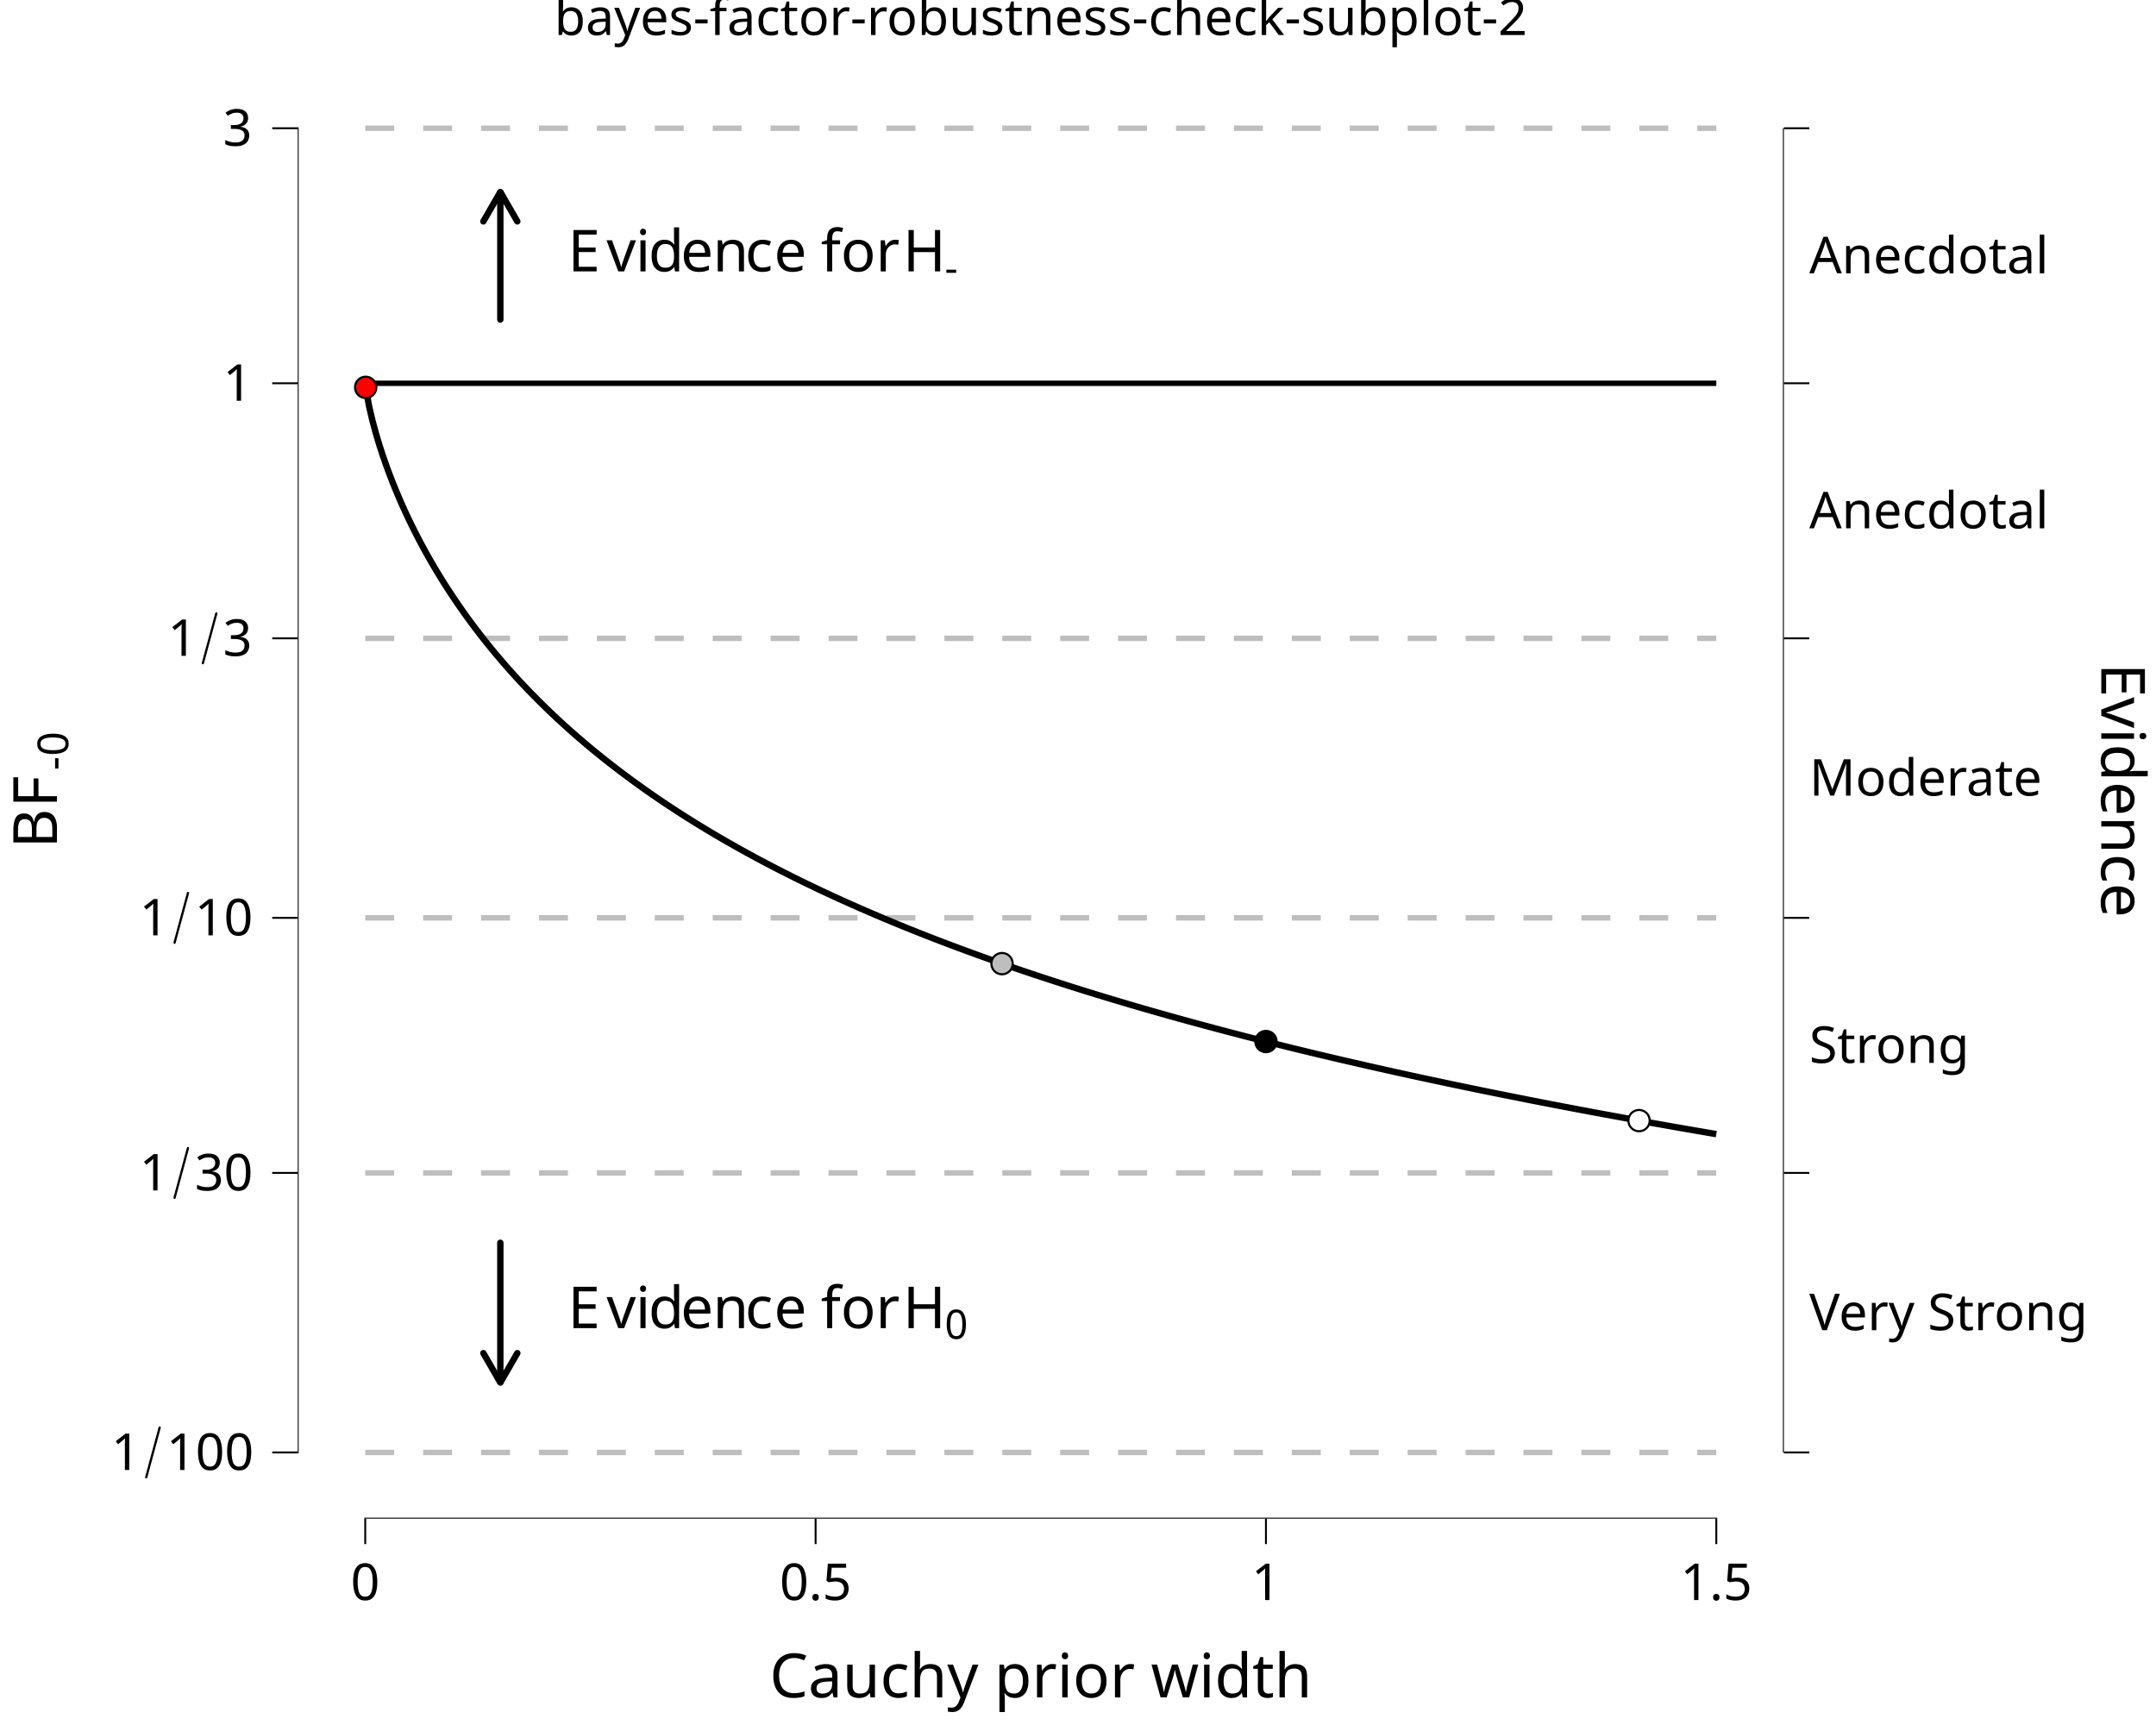
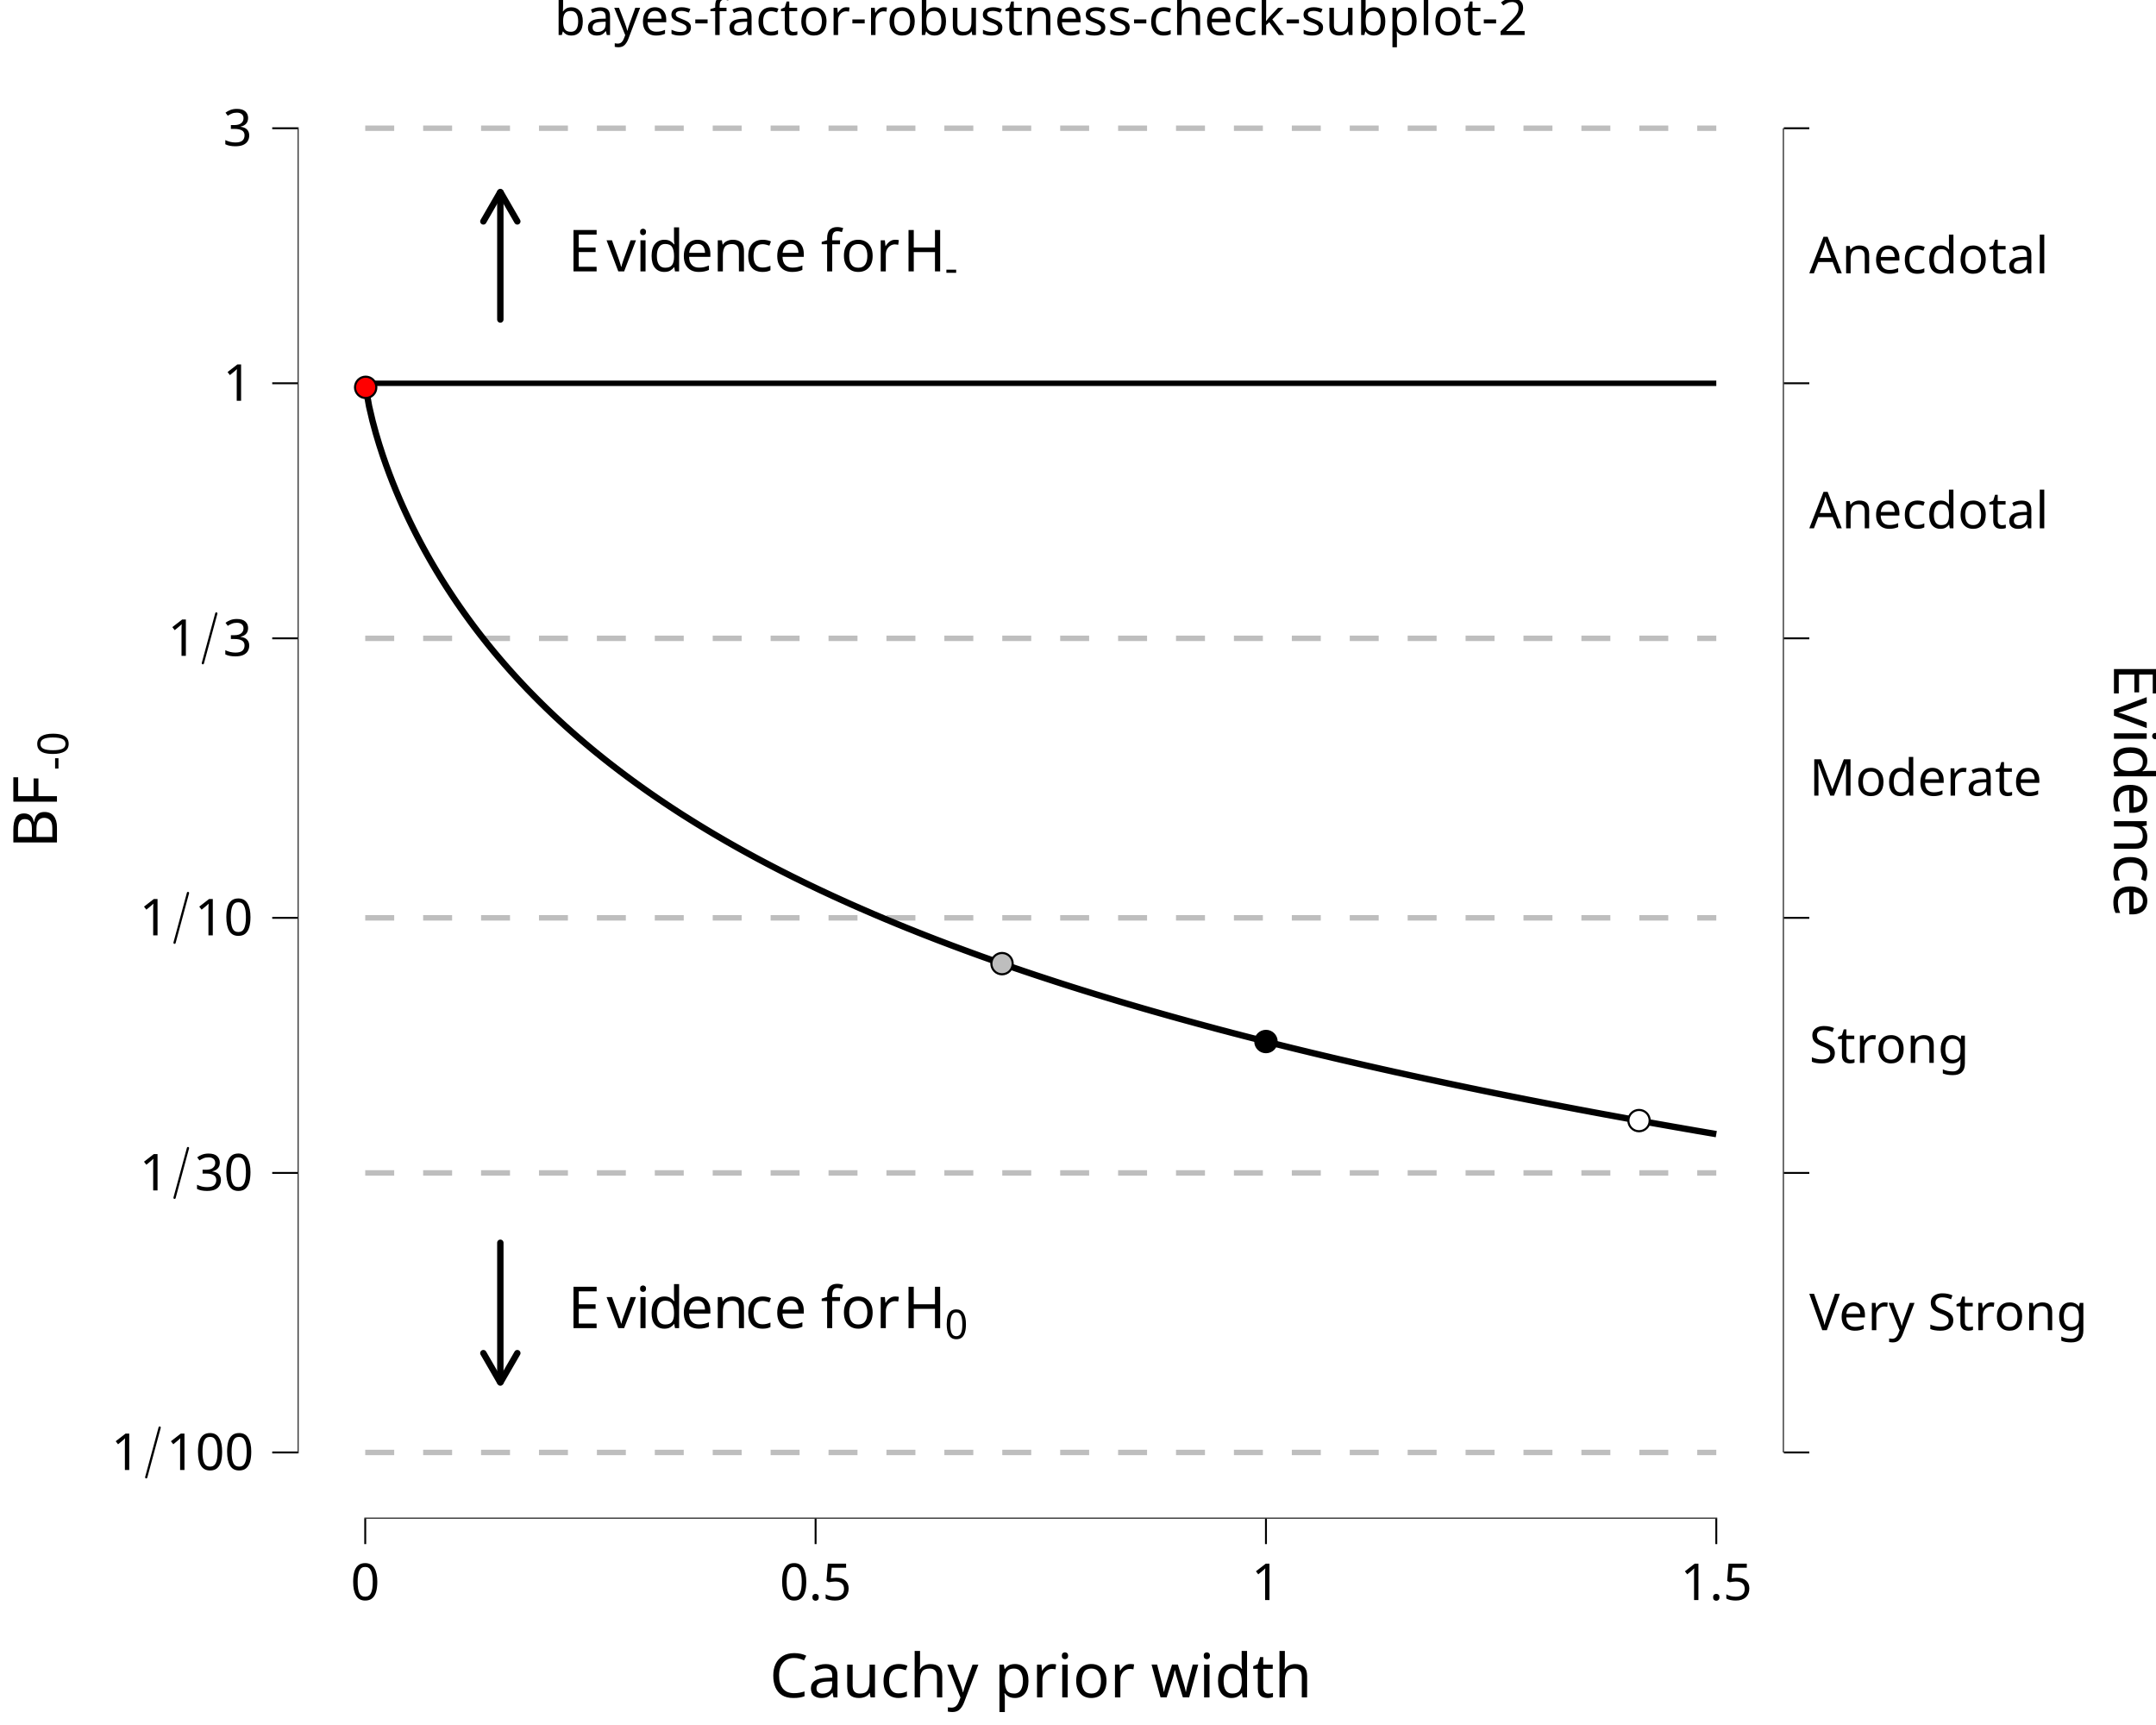
<svg xmlns="http://www.w3.org/2000/svg" class="svglite" data-engine-version="2.0" width="720.00pt" height="576.00pt" viewBox="0 0 720.00 576.00">
  <defs>
    <style type="text/css">
    .svglite line, .svglite polyline, .svglite polygon, .svglite path, .svglite rect, .svglite circle {
      fill: none;
      stroke: #000000;
      stroke-linecap: round;
      stroke-linejoin: round;
      stroke-miterlimit: 10.00;
    }
  </style>
  </defs>
  <rect width="100%" height="100%" style="stroke: none; fill: #FFFFFF;" />
  <defs>
    <clipPath id="cpMC4wMHw3MjAuMDB8MC4wMHw1NzYuMDA=">
      <rect x="0.00" y="0.00" width="720.00" height="576.00" />
    </clipPath>
  </defs>
  <g clip-path="url(#cpMC4wMHw3MjAuMDB8MC4wMHw1NzYuMDA=)">
    <rect x="0.00" y="0.00" width="720.00" height="576.00" style="stroke-width: 10.67; stroke: none;" />
  </g>
  <defs>
    <clipPath id="cpOTkuNDJ8NTk1LjcyfDIwLjcxfDUwNy4wOQ==">
      <rect x="99.42" y="20.71" width="496.31" height="486.39" />
    </clipPath>
  </defs>
  <g clip-path="url(#cpOTkuNDJ8NTk1LjcyfDIwLjcxfDUwNy4wOQ==)">
    <rect x="99.42" y="20.71" width="496.31" height="486.39" style="stroke-width: 10.67; stroke: none;" />
    <line x1="121.97" y1="484.99" x2="573.16" y2="484.99" style="stroke-width: 1.81; stroke: #BEBEBE; stroke-dasharray: 9.67,9.67; stroke-linecap: butt;" />
    <line x1="121.97" y1="391.65" x2="573.16" y2="391.65" style="stroke-width: 1.81; stroke: #BEBEBE; stroke-dasharray: 9.67,9.67; stroke-linecap: butt;" />
    <line x1="121.97" y1="306.48" x2="573.16" y2="306.48" style="stroke-width: 1.81; stroke: #BEBEBE; stroke-dasharray: 9.67,9.67; stroke-linecap: butt;" />
    <line x1="121.97" y1="213.15" x2="573.16" y2="213.15" style="stroke-width: 1.81; stroke: #BEBEBE; stroke-dasharray: 9.67,9.67; stroke-linecap: butt;" />
    <line x1="121.97" y1="127.98" x2="573.16" y2="127.98" style="stroke-width: 1.81; stroke-linecap: butt;" />
    <line x1="121.97" y1="42.82" x2="573.16" y2="42.82" style="stroke-width: 1.81; stroke: #BEBEBE; stroke-dasharray: 9.67,9.67; stroke-linecap: butt;" />
    <polyline points="122.12,129.34 123.26,135.68 124.39,140.50 125.52,144.68 126.65,148.46 127.78,151.94 128.91,155.20 130.04,158.27 131.17,161.19 132.30,163.97 133.43,166.64 134.56,169.20 135.69,171.66 136.82,174.05 137.95,176.35 139.08,178.59 140.21,180.76 141.34,182.87 142.47,184.92 143.60,186.92 144.73,188.87 145.86,190.77 146.99,192.63 148.12,194.45 149.25,196.22 150.39,197.96 151.52,199.67 152.65,201.34 153.78,202.97 154.91,204.58 156.04,206.15 157.17,207.70 158.30,209.22 159.43,210.71 160.56,212.17 161.69,213.61 162.82,215.03 163.95,216.42 165.08,217.80 166.21,219.14 167.34,220.47 168.47,221.78 169.60,223.07 170.73,224.34 171.86,225.59 172.99,226.83 174.12,228.04 175.25,229.24 176.38,230.43 177.52,231.59 178.65,232.74 179.78,233.88 180.91,235.00 182.04,236.11 183.17,237.20 184.30,238.28 185.43,239.35 186.56,240.40 187.69,241.44 188.82,242.47 189.95,243.48 191.08,244.49 192.21,245.48 193.34,246.46 194.47,247.43 195.60,248.39 196.73,249.34 197.86,250.28 198.99,251.21 200.12,252.12 201.25,253.03 202.38,253.93 203.51,254.82 204.65,255.70 205.78,256.57 206.91,257.43 208.04,258.29 209.17,259.13 210.30,259.97 211.43,260.80 212.56,261.62 213.69,262.43 214.82,263.24 215.95,264.04 217.08,264.83 218.21,265.61 219.34,266.39 220.47,267.15 221.60,267.92 222.73,268.67 223.86,269.42 224.99,270.16 226.12,270.90 227.25,271.63 228.38,272.35 229.51,273.06 230.64,273.77 231.78,274.48 232.91,275.18 234.04,275.87 235.17,276.56 236.30,277.24 237.43,277.92 238.56,278.59 239.69,279.25 240.82,279.91 241.95,280.57 243.08,281.22 244.21,281.86 245.34,282.50 246.47,283.14 247.60,283.77 248.73,284.39 249.86,285.01 250.99,285.63 252.12,286.24 253.25,286.85 254.38,287.45 255.51,288.05 256.64,288.64 257.77,289.23 258.91,289.82 260.04,290.40 261.17,290.98 262.30,291.55 263.43,292.12 264.56,292.69 265.69,293.25 266.82,293.80 267.95,294.36 269.08,294.91 270.21,295.46 271.34,296.00 272.47,296.54 273.60,297.08 274.73,297.61 275.86,298.14 276.99,298.66 278.12,299.19 279.25,299.70 280.38,300.22 281.51,300.73 282.64,301.24 283.77,301.75 284.90,302.25 286.04,302.75 287.17,303.25 288.30,303.74 289.43,304.23 290.56,304.72 291.69,305.21 292.82,305.69 293.95,306.17 295.08,306.65 296.21,307.12 297.34,307.59 298.47,308.06 299.60,308.53 300.73,308.99 301.86,309.45 302.99,309.91 304.12,310.36 305.25,310.81 306.38,311.27 307.51,311.71 308.64,312.16 309.77,312.60 310.90,313.04 312.03,313.48 313.17,313.92 314.30,314.35 315.43,314.78 316.56,315.21 317.69,315.64 318.82,316.06 319.95,316.48 321.08,316.90 322.21,317.32 323.34,317.73 324.47,318.15 325.60,318.56 326.73,318.97 327.86,319.38 328.99,319.78 330.12,320.18 331.25,320.59 332.38,320.98 333.51,321.38 334.64,321.78 335.77,322.17 336.90,322.56 338.03,322.95 339.16,323.34 340.30,323.72 341.43,324.11 342.56,324.49 343.69,324.87 344.82,325.25 345.95,325.63 347.08,326.00 348.21,326.37 349.34,326.74 350.47,327.11 351.60,327.48 352.73,327.85 353.86,328.21 354.99,328.58 356.12,328.94 357.25,329.30 358.38,329.66 359.51,330.01 360.64,330.37 361.77,330.72 362.90,331.07 364.03,331.42 365.16,331.77 366.29,332.12 367.43,332.46 368.56,332.81 369.69,333.15 370.82,333.49 371.95,333.83 373.08,334.17 374.21,334.51 375.34,334.84 376.47,335.18 377.60,335.51 378.73,335.84 379.86,336.17 380.99,336.50 382.12,336.83 383.25,337.15 384.38,337.48 385.51,337.80 386.64,338.12 387.77,338.44 388.90,338.76 390.03,339.08 391.16,339.40 392.29,339.71 393.42,340.03 394.56,340.34 395.69,340.65 396.82,340.96 397.95,341.27 399.08,341.58 400.21,341.89 401.34,342.19 402.47,342.50 403.60,342.80 404.73,343.10 405.86,343.41 406.99,343.71 408.12,344.01 409.25,344.30 410.38,344.60 411.51,344.90 412.64,345.19 413.77,345.48 414.90,345.78 416.03,346.07 417.16,346.36 418.29,346.65 419.42,346.93 420.55,347.22 421.69,347.51 422.82,347.79 423.95,348.08 425.08,348.36 426.21,348.64 427.34,348.92 428.47,349.20 429.60,349.48 430.73,349.76 431.86,350.04 432.99,350.31 434.12,350.59 435.25,350.86 436.38,351.13 437.51,351.41 438.64,351.68 439.77,351.95 440.90,352.22 442.03,352.49 443.16,352.75 444.29,353.02 445.42,353.29 446.55,353.55 447.68,353.82 448.82,354.08 449.95,354.34 451.08,354.60 452.21,354.86 453.34,355.12 454.47,355.38 455.60,355.64 456.73,355.90 457.86,356.15 458.99,356.41 460.12,356.66 461.25,356.92 462.38,357.17 463.51,357.42 464.64,357.67 465.77,357.93 466.90,358.17 468.03,358.42 469.16,358.67 470.29,358.92 471.42,359.17 472.55,359.41 473.68,359.66 474.81,359.90 475.95,360.15 477.08,360.39 478.21,360.63 479.34,360.87 480.47,361.11 481.60,361.35 482.73,361.59 483.86,361.83 484.99,362.07 486.12,362.31 487.25,362.54 488.38,362.78 489.51,363.01 490.64,363.25 491.77,363.48 492.90,363.71 494.03,363.95 495.16,364.18 496.29,364.41 497.42,364.64 498.55,364.87 499.68,365.10 500.81,365.32 501.94,365.55 503.08,365.78 504.21,366.00 505.34,366.23 506.47,366.45 507.60,366.68 508.73,366.90 509.86,367.13 510.99,367.35 512.12,367.57 513.25,367.79 514.38,368.01 515.51,368.23 516.64,368.45 517.77,368.67 518.90,368.89 520.03,369.10 521.16,369.32 522.29,369.54 523.42,369.75 524.55,369.97 525.68,370.18 526.81,370.40 527.94,370.61 529.07,370.82 530.21,371.03 531.34,371.25 532.47,371.46 533.60,371.67 534.73,371.88 535.86,372.09 536.99,372.29 538.12,372.50 539.25,372.71 540.38,372.92 541.51,373.12 542.64,373.33 543.77,373.54 544.90,373.74 546.03,373.94 547.16,374.15 548.29,374.35 549.42,374.55 550.55,374.76 551.68,374.96 552.81,375.16 553.94,375.36 555.07,375.56 556.20,375.76 557.34,375.96 558.47,376.16 559.60,376.36 560.73,376.55 561.86,376.75 562.99,376.95 564.12,377.14 565.25,377.34 566.38,377.54 567.51,377.73 568.64,377.92 569.77,378.12 570.90,378.31 572.03,378.50 573.16,378.70 " style="stroke-width: 2.13; stroke-linecap: butt;" />
    <circle cx="122.12" cy="129.34" r="3.56" style="stroke-width: 0.71; fill: #FF0000;" />
    <circle cx="334.63" cy="321.77" r="3.56" style="stroke-width: 0.71; fill: #BEBEBE;" />
    <circle cx="422.77" cy="347.78" r="3.56" style="stroke-width: 0.71; fill: #000000;" />
    <circle cx="547.36" cy="374.18" r="3.56" style="stroke-width: 0.71; fill: #FFFFFF;" />
    <line x1="167.09" y1="414.98" x2="167.09" y2="461.65" style="stroke-width: 2.13; stroke-linejoin: bevel;" />
    <polyline points="161.42,451.83 167.09,461.65 172.76,451.83 " style="stroke-width: 2.13; stroke-linejoin: bevel;" />
    <line x1="167.09" y1="106.69" x2="167.09" y2="64.11" style="stroke-width: 2.13; stroke-linejoin: bevel;" />
    <polyline points="172.76,73.93 167.09,64.11 161.42,73.93 " style="stroke-width: 2.13; stroke-linejoin: bevel;" />
    <text x="189.65" y="443.48" style="font-size: 19.35px; font-family: sans;" textLength="12.91px" lengthAdjust="spacingAndGlyphs">E</text>
    <text x="202.56" y="443.48" style="font-size: 19.35px; font-family: sans;" textLength="9.68px" lengthAdjust="spacingAndGlyphs">v</text>
    <text x="212.24" y="443.48" style="font-size: 19.35px; font-family: sans;" textLength="4.30px" lengthAdjust="spacingAndGlyphs">i</text>
    <text x="216.54" y="443.48" style="font-size: 19.35px; font-family: sans;" textLength="10.76px" lengthAdjust="spacingAndGlyphs">d</text>
    <text x="227.30" y="443.48" style="font-size: 19.35px; font-family: sans;" textLength="10.76px" lengthAdjust="spacingAndGlyphs">e</text>
    <text x="238.06" y="443.48" style="font-size: 19.35px; font-family: sans;" textLength="10.76px" lengthAdjust="spacingAndGlyphs">n</text>
    <text x="248.82" y="443.48" style="font-size: 19.35px; font-family: sans;" textLength="9.68px" lengthAdjust="spacingAndGlyphs">c</text>
    <text x="258.50" y="443.48" style="font-size: 19.35px; font-family: sans;" textLength="10.76px" lengthAdjust="spacingAndGlyphs">e</text>
    <text x="269.27" y="443.48" style="font-size: 19.35px; font-family: sans;" textLength="4.84px" lengthAdjust="spacingAndGlyphs"> </text>
    <text x="274.11" y="443.48" style="font-size: 19.35px; font-family: sans;" textLength="22.58px" lengthAdjust="spacingAndGlyphs">for</text>
    <text x="296.68" y="443.48" style="font-size: 19.35px; font-family: sans;" textLength="4.84px" lengthAdjust="spacingAndGlyphs"> </text>
    <text x="301.53" y="443.48" style="font-size: 19.35px; font-family: sans;" textLength="13.98px" lengthAdjust="spacingAndGlyphs">H</text>
    <text x="315.50" y="447.05" style="font-size: 13.54px; font-family: sans;" textLength="7.53px" lengthAdjust="spacingAndGlyphs">0</text>
    <text x="189.65" y="90.62" style="font-size: 19.35px; font-family: sans;" textLength="12.91px" lengthAdjust="spacingAndGlyphs">E</text>
    <text x="202.56" y="90.62" style="font-size: 19.35px; font-family: sans;" textLength="9.68px" lengthAdjust="spacingAndGlyphs">v</text>
    <text x="212.24" y="90.62" style="font-size: 19.35px; font-family: sans;" textLength="4.30px" lengthAdjust="spacingAndGlyphs">i</text>
    <text x="216.54" y="90.62" style="font-size: 19.35px; font-family: sans;" textLength="10.76px" lengthAdjust="spacingAndGlyphs">d</text>
    <text x="227.30" y="90.62" style="font-size: 19.35px; font-family: sans;" textLength="10.76px" lengthAdjust="spacingAndGlyphs">e</text>
    <text x="238.06" y="90.62" style="font-size: 19.35px; font-family: sans;" textLength="10.76px" lengthAdjust="spacingAndGlyphs">n</text>
    <text x="248.82" y="90.62" style="font-size: 19.35px; font-family: sans;" textLength="9.68px" lengthAdjust="spacingAndGlyphs">c</text>
    <text x="258.50" y="90.62" style="font-size: 19.35px; font-family: sans;" textLength="10.76px" lengthAdjust="spacingAndGlyphs">e</text>
    <text x="269.27" y="90.62" style="font-size: 19.35px; font-family: sans;" textLength="4.84px" lengthAdjust="spacingAndGlyphs"> </text>
    <text x="274.11" y="90.62" style="font-size: 19.35px; font-family: sans;" textLength="22.58px" lengthAdjust="spacingAndGlyphs">for</text>
    <text x="296.68" y="90.62" style="font-size: 19.35px; font-family: sans;" textLength="4.84px" lengthAdjust="spacingAndGlyphs"> </text>
    <text x="301.53" y="90.62" style="font-size: 19.35px; font-family: sans;" textLength="13.98px" lengthAdjust="spacingAndGlyphs">H</text>
    <text x="315.50" y="94.20" style="font-size: 13.54px; font-family: sans;" textLength="4.51px" lengthAdjust="spacingAndGlyphs">-</text>
    <line x1="121.66" y1="507.09" x2="573.48" y2="507.09" style="stroke-width: 0.64; stroke-linecap: butt;" />
    <line x1="99.42" y1="485.30" x2="99.42" y2="42.50" style="stroke-width: 0.64; stroke-linecap: butt;" />
    <line x1="595.72" y1="484.99" x2="595.72" y2="42.82" style="stroke-width: 0.64; stroke-linecap: butt;" />
    <rect x="99.42" y="20.71" width="496.31" height="486.39" style="stroke-width: 0.00; stroke: none;" />
  </g>
  <g clip-path="url(#cpMC4wMHw3MjAuMDB8MC4wMHw1NzYuMDA=)">
    <polyline points="99.42,507.09 99.42,20.71 " style="stroke-width: 0.00; stroke: none; stroke-linecap: butt;" />
    <text x="37.13" y="490.84" style="font-size: 17.00px; font-family: sans;" textLength="9.46px" lengthAdjust="spacingAndGlyphs">1</text>
    <polyline points="48.83,493.29 53.32,476.68 " style="stroke-width: 0.75;" />
    <text x="55.57" y="490.84" style="font-size: 17.00px; font-family: sans;" textLength="28.37px" lengthAdjust="spacingAndGlyphs">100</text>
    <text x="46.58" y="397.50" style="font-size: 17.00px; font-family: sans;" textLength="9.46px" lengthAdjust="spacingAndGlyphs">1</text>
    <polyline points="58.29,399.96 62.78,383.35 " style="stroke-width: 0.75;" />
    <text x="65.03" y="397.50" style="font-size: 17.00px; font-family: sans;" textLength="18.91px" lengthAdjust="spacingAndGlyphs">30</text>
    <text x="46.58" y="312.33" style="font-size: 17.00px; font-family: sans;" textLength="9.46px" lengthAdjust="spacingAndGlyphs">1</text>
    <polyline points="58.29,314.79 62.78,298.18 " style="stroke-width: 0.75;" />
    <text x="65.03" y="312.33" style="font-size: 17.00px; font-family: sans;" textLength="18.91px" lengthAdjust="spacingAndGlyphs">10</text>
    <text x="56.04" y="219.00" style="font-size: 17.00px; font-family: sans;" textLength="9.46px" lengthAdjust="spacingAndGlyphs">1</text>
    <polyline points="67.74,221.46 72.24,204.84 " style="stroke-width: 0.75;" />
    <text x="74.48" y="219.00" style="font-size: 17.00px; font-family: sans;" textLength="9.46px" lengthAdjust="spacingAndGlyphs">3</text>
    <text x="74.48" y="133.83" style="font-size: 17.00px; font-family: sans;" textLength="9.46px" lengthAdjust="spacingAndGlyphs">1</text>
    <text x="74.48" y="48.67" style="font-size: 17.00px; font-family: sans;" textLength="9.46px" lengthAdjust="spacingAndGlyphs">3</text>
    <polyline points="90.91,484.99 99.42,484.99 " style="stroke-width: 0.64; stroke-linecap: butt;" />
    <polyline points="90.91,391.65 99.42,391.65 " style="stroke-width: 0.64; stroke-linecap: butt;" />
    <polyline points="90.91,306.48 99.42,306.48 " style="stroke-width: 0.64; stroke-linecap: butt;" />
    <polyline points="90.91,213.15 99.42,213.15 " style="stroke-width: 0.64; stroke-linecap: butt;" />
    <polyline points="90.91,127.98 99.42,127.98 " style="stroke-width: 0.64; stroke-linecap: butt;" />
    <polyline points="90.91,42.82 99.42,42.82 " style="stroke-width: 0.64; stroke-linecap: butt;" />
    <polyline points="595.72,507.09 595.72,20.71 " style="stroke-width: 0.00; stroke: none; stroke-linecap: butt;" />
-     <polyline points="595.72,484.99 604.22,484.99 " style="stroke-width: 0.64; stroke-linecap: butt;" />
-     <polyline points="595.72,438.32 604.22,438.32 " style="stroke-width: 0.64; stroke: none; stroke-linecap: butt;" />
-     <polyline points="595.72,391.65 604.22,391.65 " style="stroke-width: 0.64; stroke-linecap: butt;" />
-     <polyline points="595.72,349.07 604.22,349.07 " style="stroke-width: 0.64; stroke: none; stroke-linecap: butt;" />
-     <polyline points="595.72,306.48 604.22,306.48 " style="stroke-width: 0.64; stroke-linecap: butt;" />
-     <polyline points="595.72,259.82 604.22,259.82 " style="stroke-width: 0.64; stroke: none; stroke-linecap: butt;" />
-     <polyline points="595.72,213.15 604.22,213.15 " style="stroke-width: 0.64; stroke-linecap: butt;" />
-     <polyline points="595.72,170.57 604.22,170.57 " style="stroke-width: 0.64; stroke: none; stroke-linecap: butt;" />
-     <polyline points="595.72,127.98 604.22,127.98 " style="stroke-width: 0.64; stroke-linecap: butt;" />
-     <polyline points="595.72,85.40 604.22,85.40 " style="stroke-width: 0.64; stroke: none; stroke-linecap: butt;" />
-     <polyline points="595.72,42.82 604.22,42.82 " style="stroke-width: 0.64; stroke-linecap: butt;" />
+     <polyline points="604.22,484.99 595.72,484.99 " style="stroke-width: 0.64; stroke-linecap: butt;" />
+     <polyline points="604.22,438.32 595.72,438.32 " style="stroke-width: 0.64; stroke: none; stroke-linecap: butt;" />
+     <polyline points="604.22,391.65 595.72,391.65 " style="stroke-width: 0.64; stroke-linecap: butt;" />
+     <polyline points="604.22,349.07 595.72,349.07 " style="stroke-width: 0.64; stroke: none; stroke-linecap: butt;" />
+     <polyline points="604.22,306.48 595.72,306.48 " style="stroke-width: 0.64; stroke-linecap: butt;" />
+     <polyline points="604.22,259.82 595.72,259.82 " style="stroke-width: 0.64; stroke: none; stroke-linecap: butt;" />
+     <polyline points="604.22,213.15 595.72,213.15 " style="stroke-width: 0.64; stroke-linecap: butt;" />
+     <polyline points="604.22,170.57 595.72,170.57 " style="stroke-width: 0.64; stroke: none; stroke-linecap: butt;" />
+     <polyline points="604.22,127.98 595.72,127.98 " style="stroke-width: 0.64; stroke-linecap: butt;" />
+     <polyline points="604.22,85.40 595.72,85.40 " style="stroke-width: 0.64; stroke: none; stroke-linecap: butt;" />
+     <polyline points="604.22,42.82 595.72,42.82 " style="stroke-width: 0.64; stroke-linecap: butt;" />
    <text x="604.22" y="444.17" style="font-size: 17.00px; font-family: sans;" textLength="89.78px" lengthAdjust="spacingAndGlyphs">Very Strong</text>
    <text x="604.22" y="354.92" style="font-size: 17.00px; font-family: sans;" textLength="50.09px" lengthAdjust="spacingAndGlyphs">Strong</text>
    <text x="604.22" y="265.67" style="font-size: 17.00px; font-family: sans;" textLength="71.83px" lengthAdjust="spacingAndGlyphs">Moderate</text>
    <text x="604.22" y="176.42" style="font-size: 17.00px; font-family: sans;" textLength="75.62px" lengthAdjust="spacingAndGlyphs">Anecdotal</text>
    <text x="604.22" y="91.25" style="font-size: 17.00px; font-family: sans;" textLength="75.62px" lengthAdjust="spacingAndGlyphs">Anecdotal</text>
    <polyline points="99.42,507.09 595.72,507.09 " style="stroke-width: 0.00; stroke: none; stroke-linecap: butt;" />
    <polyline points="121.97,515.60 121.97,507.09 " style="stroke-width: 0.64; stroke-linecap: butt;" />
    <polyline points="272.37,515.60 272.37,507.09 " style="stroke-width: 0.64; stroke-linecap: butt;" />
    <polyline points="422.77,515.60 422.77,507.09 " style="stroke-width: 0.64; stroke-linecap: butt;" />
    <polyline points="573.16,515.60 573.16,507.09 " style="stroke-width: 0.64; stroke-linecap: butt;" />
    <text x="121.97" y="534.27" text-anchor="middle" style="font-size: 17.00px; font-family: sans;" textLength="9.46px" lengthAdjust="spacingAndGlyphs">0</text>
    <text x="272.37" y="534.27" text-anchor="middle" style="font-size: 17.00px; font-family: sans;" textLength="23.63px" lengthAdjust="spacingAndGlyphs">0.5</text>
    <text x="422.77" y="534.27" text-anchor="middle" style="font-size: 17.00px; font-family: sans;" textLength="9.46px" lengthAdjust="spacingAndGlyphs">1</text>
    <text x="573.16" y="534.27" text-anchor="middle" style="font-size: 17.00px; font-family: sans;" textLength="23.63px" lengthAdjust="spacingAndGlyphs">1.5</text>
    <text x="347.57" y="566.78" text-anchor="middle" style="font-size: 20.40px; font-family: sans;" textLength="168.96px" lengthAdjust="spacingAndGlyphs">Cauchy prior width</text>
    <text transform="translate(19.02,283.29) rotate(-90)" style="font-size: 20.40px; font-family: sans;" textLength="13.61px" lengthAdjust="spacingAndGlyphs">B</text>
    <text transform="translate(19.02,269.67) rotate(-90)" style="font-size: 20.40px; font-family: sans;" textLength="12.46px" lengthAdjust="spacingAndGlyphs">F</text>
    <text transform="translate(22.79,257.21) rotate(-90)" style="font-size: 14.28px; font-family: sans;" textLength="4.76px" lengthAdjust="spacingAndGlyphs">-</text>
    <text transform="translate(22.79,252.46) rotate(-90)" style="font-size: 14.28px; font-family: sans;" textLength="7.94px" lengthAdjust="spacingAndGlyphs">0</text>
-     <text transform="translate(701.73,263.90) rotate(90)" text-anchor="middle" style="font-size: 20.40px; font-family: sans;" textLength="83.94px" lengthAdjust="spacingAndGlyphs">Evidence</text>
+     <text transform="translate(705.96,263.90) rotate(90)" text-anchor="middle" style="font-size: 20.40px; font-family: sans;" textLength="83.94px" lengthAdjust="spacingAndGlyphs">Evidence</text>
    <text x="347.57" y="11.70" text-anchor="middle" style="font-size: 17.00px; font-family: sans;" textLength="308.10px" lengthAdjust="spacingAndGlyphs">bayes-factor-robustness-check-subplot-2</text>
  </g>
</svg>
